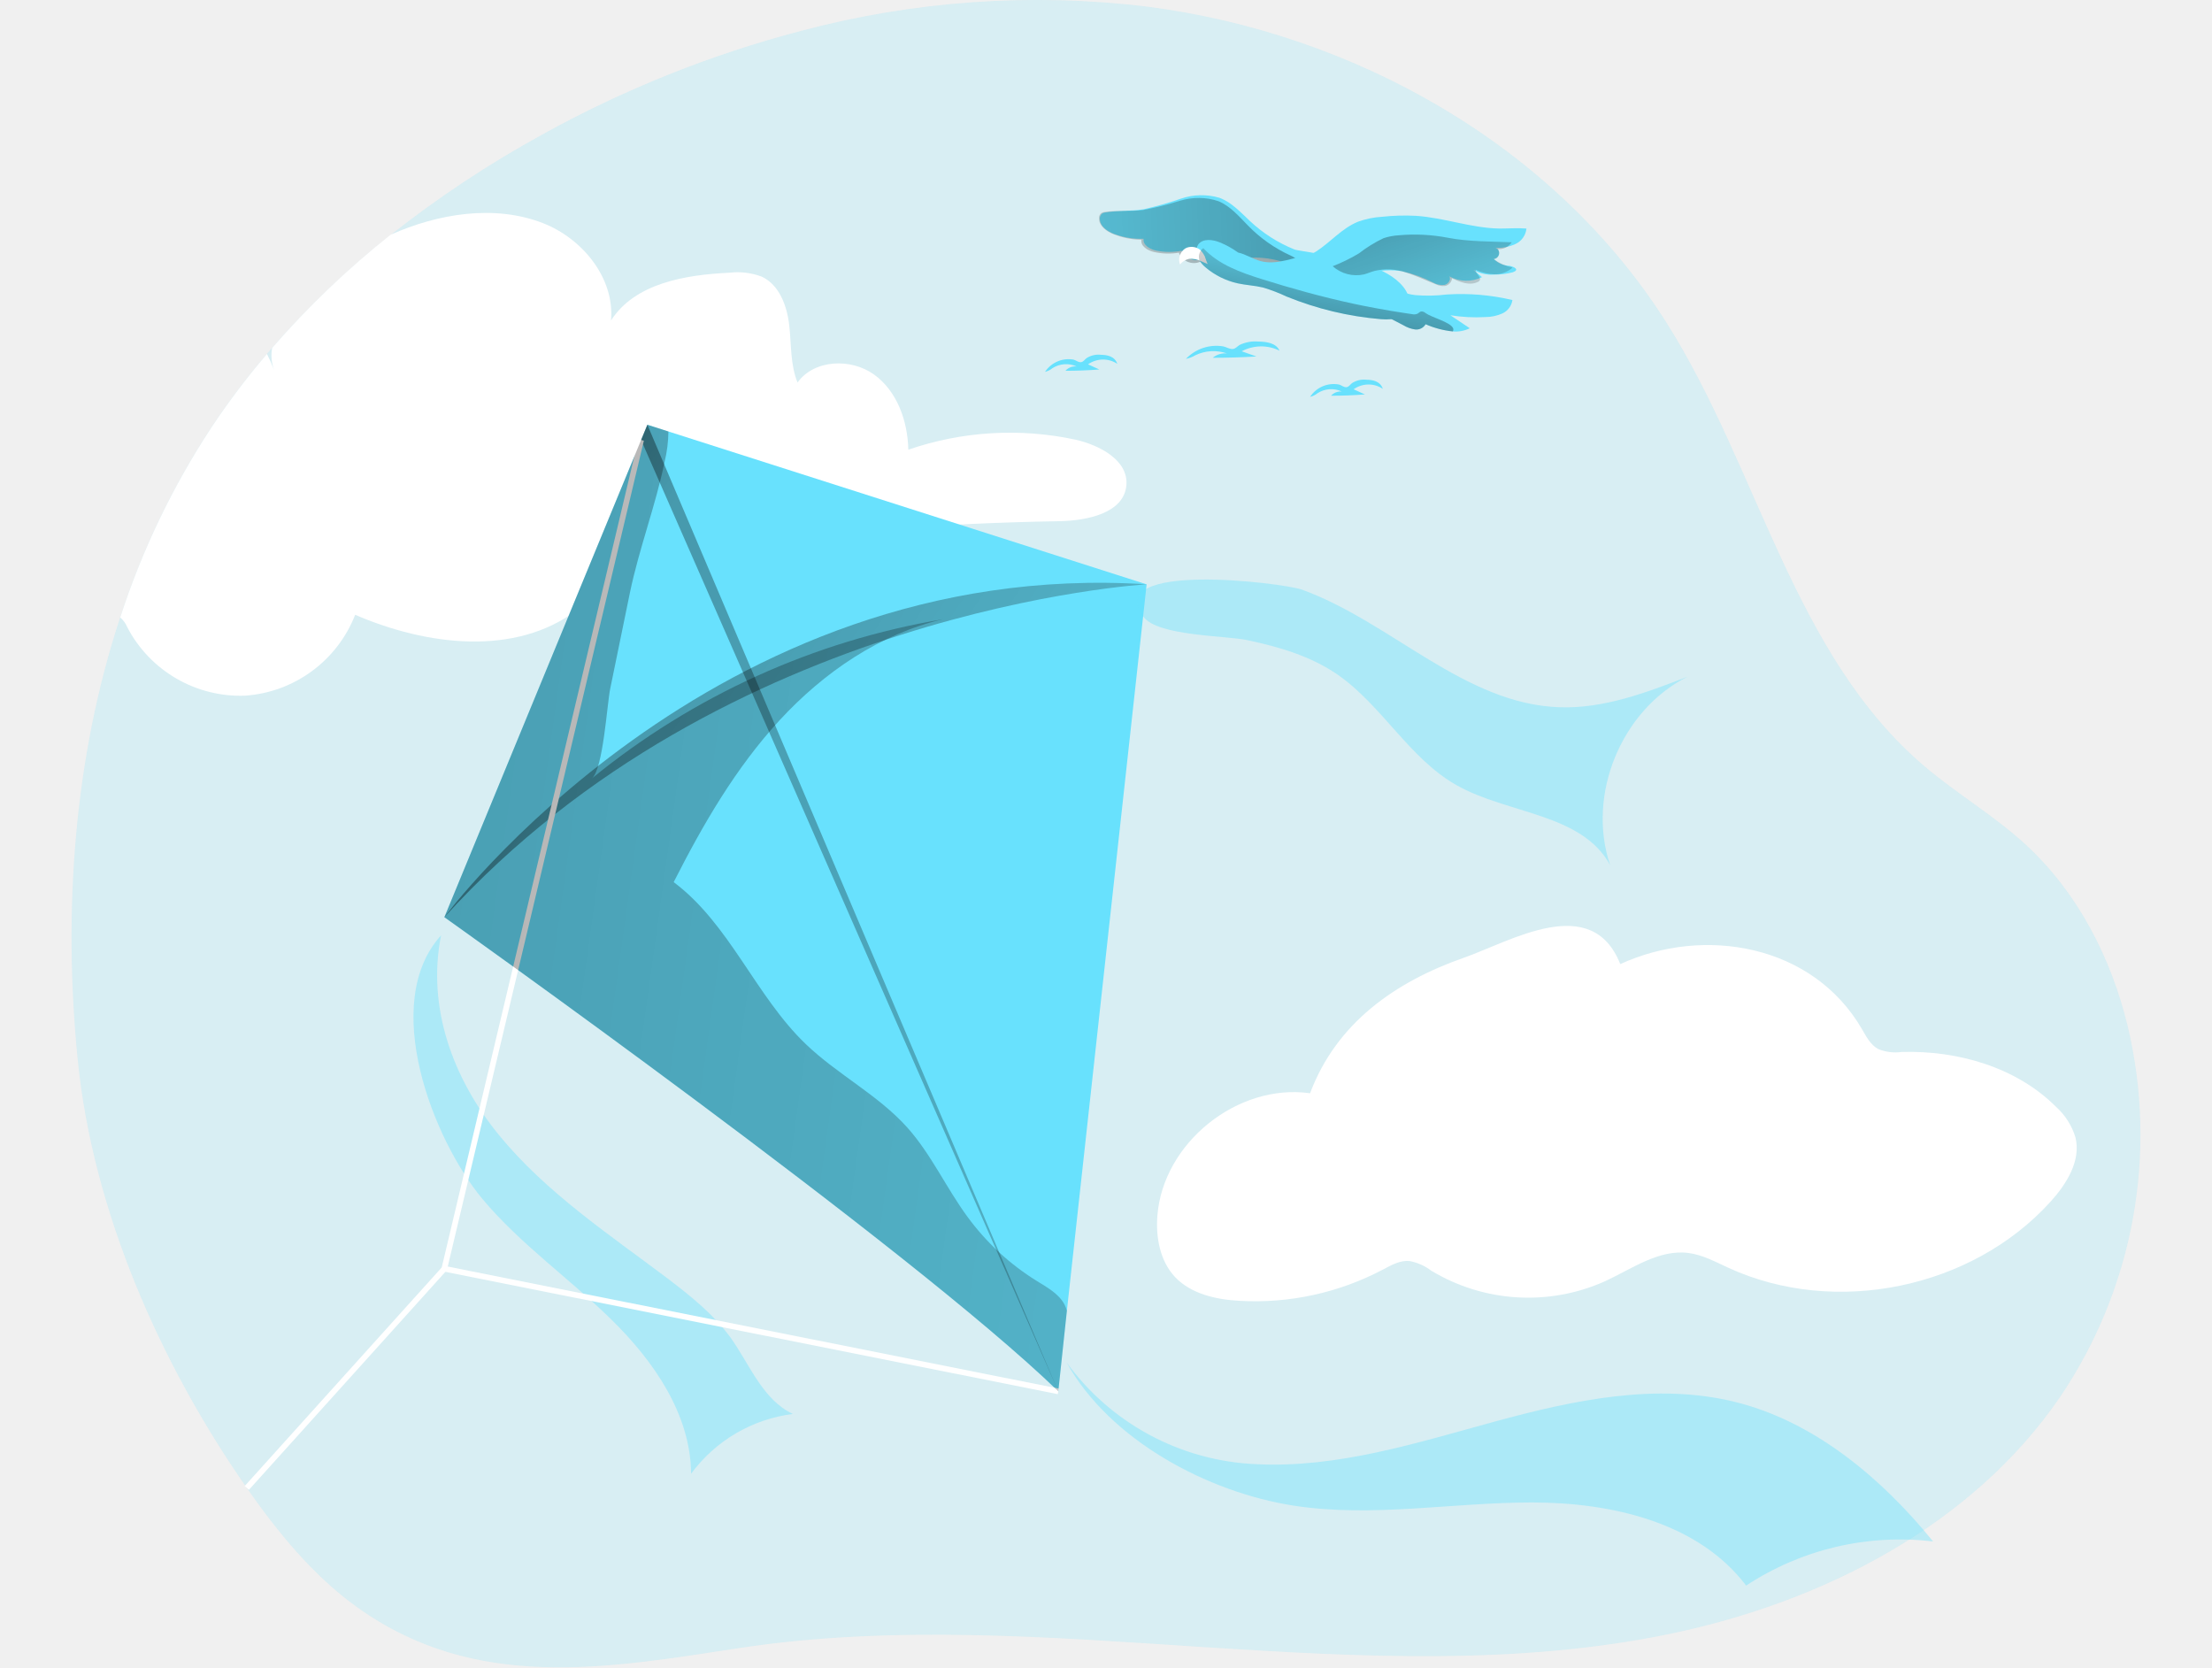
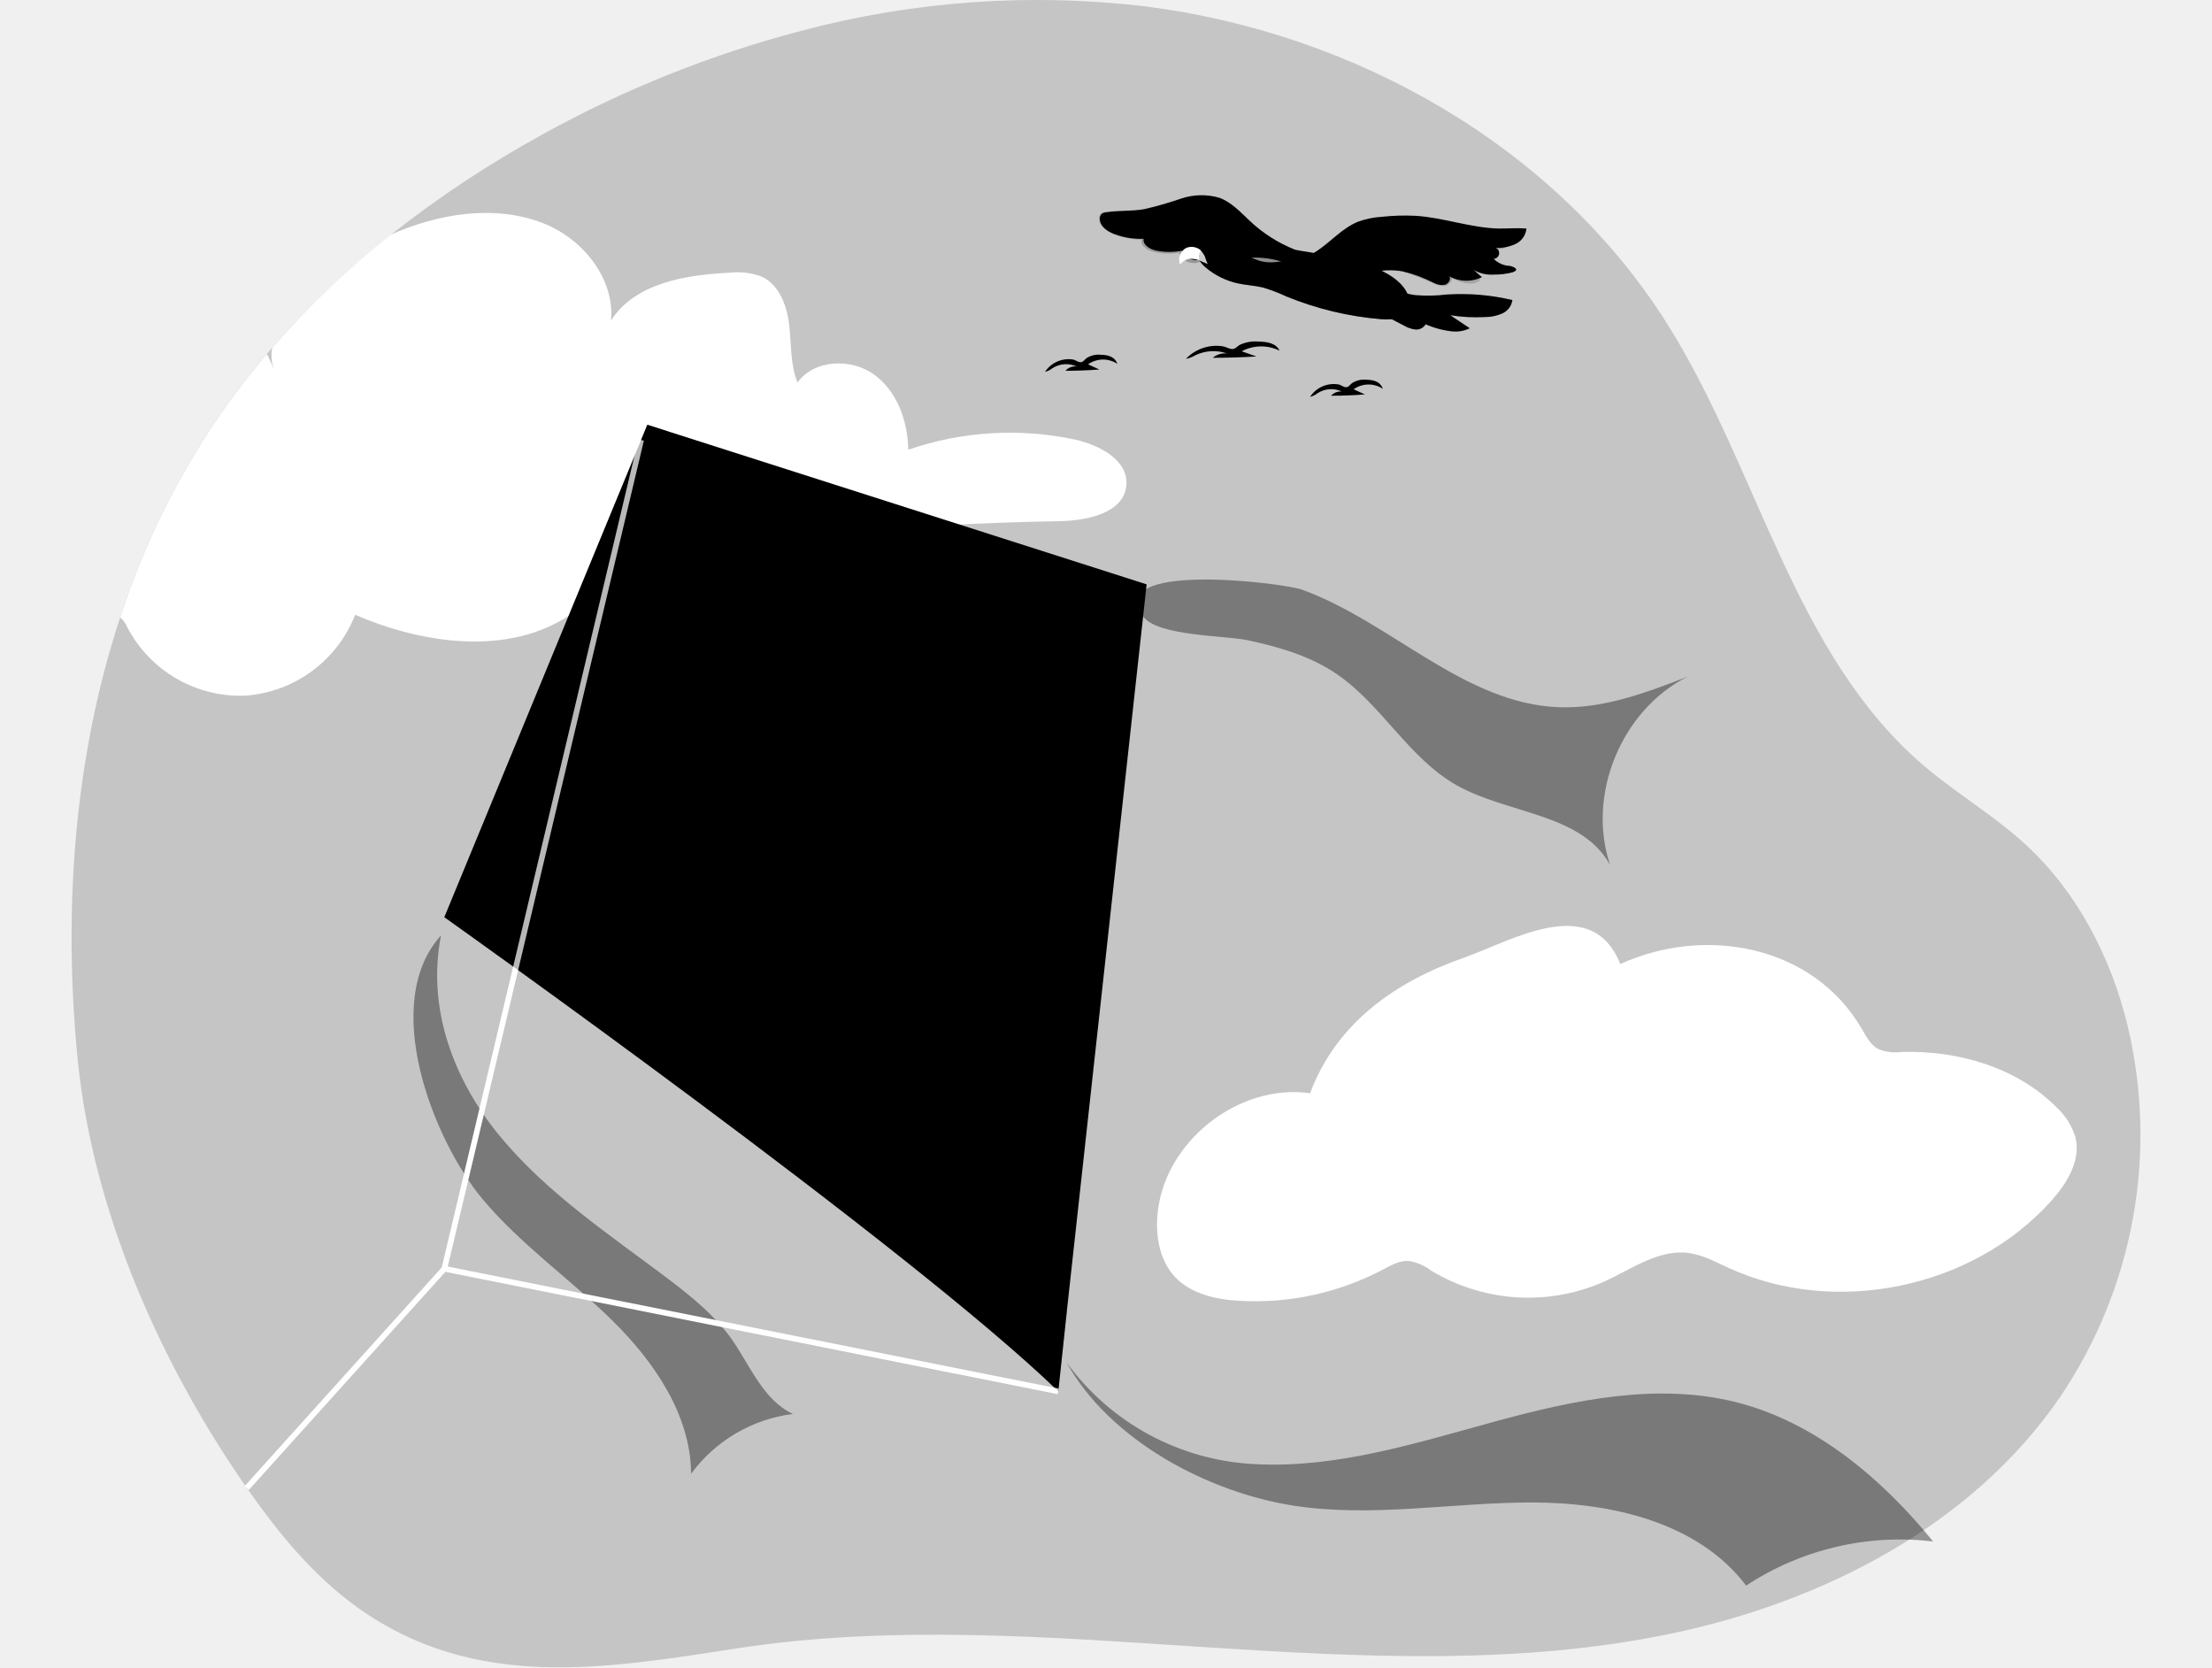
<svg xmlns="http://www.w3.org/2000/svg" xmlns:xlink="http://www.w3.org/1999/xlink" id="Layer_1" data-name="Layer 1" viewBox="0 0 365.83 294.8" width="406" height="306" class="illustration styles_illustrationTablet__1DWOa">
  <defs>
    <linearGradient id="linear-gradient" x1="356.6" y1="161.95" x2="252.42" y2="198.82" gradientTransform="translate(-46.22 -222.54) rotate(17.35) scale(1.01)" gradientUnits="userSpaceOnUse">
      <stop offset="0.01" />
      <stop offset="0.13" stop-opacity="0.69" />
      <stop offset="0.25" stop-opacity="0.32" />
      <stop offset="1" stop-opacity="0" />
    </linearGradient>
    <linearGradient id="linear-gradient-2" x1="79.5" y1="523.53" x2="299.76" y2="673.17" gradientTransform="translate(-31.34 -445.03)" xlink:href="#linear-gradient" />
    <linearGradient id="linear-gradient-3" x1="-9.53" y1="483.97" x2="484.29" y2="819.45" gradientTransform="translate(-31.34 -445.03)" xlink:href="#linear-gradient" />
    <linearGradient id="linear-gradient-4" x1="-100.98" y1="567.98" x2="523.38" y2="654.82" gradientTransform="translate(-31.34 -445.03)" xlink:href="#linear-gradient" />
    <linearGradient id="linear-gradient-5" x1="263.05" y1="469.38" x2="278.6" y2="514.49" gradientTransform="translate(-31.34 -445.03)" xlink:href="#linear-gradient" />
    <linearGradient id="linear-gradient-6" x1="251.57" y1="506.93" x2="255.32" y2="483.31" gradientTransform="translate(-31.34 -445.03)" xlink:href="#linear-gradient" />
  </defs>
-   <path d="M351.59,247.05c-15.57,22.69-41.91,36.2-68.85,41.81S228,293,200.49,291.24c-27.3-1.77-55.28-4-82.47.16-23.46,3.59-46.63,7.75-67.51-7.22-7.82-5.61-14-13.2-19.52-21.09-15.33-22-27.22-48.92-29.9-75.71C-1.52,161.18.4,134,8.6,109.15a139.19,139.19,0,0,1,16.2-33.7,134.08,134.08,0,0,1,9.75-12.89c.29-.36.6-.72.92-1.07A157.79,157.79,0,0,1,56.4,41.56,193.57,193.57,0,0,1,83.25,23.78,198.5,198.5,0,0,1,129,5.46a162,162,0,0,1,61.18-4.29c36.73,4.73,72.1,24.62,91.88,55.94,16.26,25.73,22.37,58.65,45.57,78.36,5.79,4.92,12.43,8.79,18,13.95,9.09,8.39,15,19.89,17.92,31.9A82.77,82.77,0,0,1,351.59,247.05Z" transform="translate(0 0)" fill="#68e1fd" opacity="0.18" style="isolation: isolate;" />
-   <path d="M208.37,39.08c-1.66-1.56-3.26-3.32-5.4-4.11a11.25,11.25,0,0,0-6.77.14A63.1,63.1,0,0,1,189.58,37c-2.21.36-4.49.2-6.71.55a1.3,1.3,0,0,0-.64.2,1.13,1.13,0,0,0-.41.94c0,1.34,1.38,2.26,2.64,2.72a13.41,13.41,0,0,0,5.1.81c-.17,1.14,1.19,1.89,2.33,2.11a11.73,11.73,0,0,0,4.42,0A3,3,0,0,0,198.84,46a2.9,2.9,0,0,0,2.65-1.53,3.66,3.66,0,0,0,3.34,1.6c1.3,0,2.57-.4,3.86-.51a15.88,15.88,0,0,1,5.47.75c.93.26,7.8.73,8.45-.32s-5.57-1.55-6.39-1.89A25.18,25.18,0,0,1,208.37,39.08Z" transform="translate(0 0)" fill="#68e1fd" />
+   <path d="M351.59,247.05c-15.57,22.69-41.91,36.2-68.85,41.81S228,293,200.49,291.24c-27.3-1.77-55.28-4-82.47.16-23.46,3.59-46.63,7.75-67.51-7.22-7.82-5.61-14-13.2-19.52-21.09-15.33-22-27.22-48.92-29.9-75.71C-1.52,161.18.4,134,8.6,109.15a139.19,139.19,0,0,1,16.2-33.7,134.08,134.08,0,0,1,9.75-12.89c.29-.36.6-.72.92-1.07A157.79,157.79,0,0,1,56.4,41.56,193.57,193.57,0,0,1,83.25,23.78,198.5,198.5,0,0,1,129,5.46a162,162,0,0,1,61.18-4.29c36.73,4.73,72.1,24.62,91.88,55.94,16.26,25.73,22.37,58.65,45.57,78.36,5.79,4.92,12.43,8.79,18,13.95,9.09,8.39,15,19.89,17.92,31.9A82.77,82.77,0,0,1,351.59,247.05Z" transform="translate(0 0)" fill="currentColor" opacity="0.18" style="isolation: isolate;" />
+   <path d="M208.37,39.08c-1.66-1.56-3.26-3.32-5.4-4.11a11.25,11.25,0,0,0-6.77.14A63.1,63.1,0,0,1,189.58,37c-2.21.36-4.49.2-6.71.55a1.3,1.3,0,0,0-.64.2,1.13,1.13,0,0,0-.41.94c0,1.34,1.38,2.26,2.64,2.72a13.41,13.41,0,0,0,5.1.81c-.17,1.14,1.19,1.89,2.33,2.11a11.73,11.73,0,0,0,4.42,0A3,3,0,0,0,198.84,46a2.9,2.9,0,0,0,2.65-1.53,3.66,3.66,0,0,0,3.34,1.6c1.3,0,2.57-.4,3.86-.51a15.88,15.88,0,0,1,5.47.75c.93.26,7.8.73,8.45-.32s-5.57-1.55-6.39-1.89A25.18,25.18,0,0,1,208.37,39.08Z" transform="translate(0 0)" fill="currentColor" />
  <path d="M208,39.86c-1.59-1.62-3.12-3.43-5.21-4.29a11,11,0,0,0-6.73-.09,60.61,60.61,0,0,1-6.63,1.66c-2.21.29-4.47,0-6.68.33a1.29,1.29,0,0,0-.64.19,1.11,1.11,0,0,0-.44.92c0,1.34,1.27,2.3,2.51,2.8a13.39,13.39,0,0,0,5,1c-.21,1.14,1.11,1.93,2.24,2.18a11.53,11.53,0,0,0,4.38.12,2.84,2.84,0,0,0,5.13.39,3.64,3.64,0,0,0,3.26,1.71c1.29,0,2.56-.31,3.85-.38a15.53,15.53,0,0,1,5.4.93c.91.28,2.64,1,3.32-.07s-.39-1.71-1.19-2.07A24.8,24.8,0,0,1,208,39.86Z" transform="translate(0 0)" fill="url(#linear-gradient)" />
  <path d="M186.52,85.79c-.41,4.92-6.9,6.27-11.84,6.36a540.15,540.15,0,0,0-62.76,4.74c-5,.67-10.07,1.46-14.3,4.14-3,1.9-5.37,4.64-8.2,6.79-10.94,8.31-26.66,6.33-39.27.88A22.59,22.59,0,0,1,30.71,123,22.56,22.56,0,0,1,9.85,110.9a4.48,4.48,0,0,0-1.25-1.73,139.19,139.19,0,0,1,16.2-33.7,134.08,134.08,0,0,1,9.75-12.89,29.42,29.42,0,0,1,1.27,2.87,7.45,7.45,0,0,1-.35-3.94,157.06,157.06,0,0,1,20.93-20c8.42-3.76,18.39-5.38,26.92-2.07,7,2.71,12.73,9.72,12.07,17.22,4.24-6.59,13.12-8.07,20.94-8.44a12.16,12.16,0,0,1,5.73.7c3.1,1.46,4.45,5.16,4.84,8.57s.18,7,1.47,10.14c2.95-4.09,9.45-4.35,13.54-1.4s5.94,8.24,6.05,13.28a55.19,55.19,0,0,1,29.57-1.77C181.83,78.72,186.89,81.4,186.52,85.79Z" transform="translate(0 0)" fill="#fff" />
-   <path d="M190.1,103.32,176,231.75,174.48,246c-26.35-25.53-108.56-83.83-108.56-83.83l35.9-87.07,3.72,1.19Z" transform="translate(0 0)" fill="#68e1fd" />
+   <path d="M190.1,103.32,176,231.75,174.48,246c-26.35-25.53-108.56-83.83-108.56-83.83l35.9-87.07,3.72,1.19Z" transform="translate(0 0)" fill="currentColor" />
  <path d="M65.91,162.18s47.2-63.76,124.19-58.87C190.1,103.31,115.46,107.57,65.91,162.18Z" transform="translate(0 0)" fill="url(#linear-gradient-2)" />
  <polygon points="101.82 75.11 174.48 246.01 100.71 77.8 101.82 75.11" fill="url(#linear-gradient-3)" />
-   <path d="M217.56,104.25c15.85,5.77,28.73,20.25,45.59,20.8,7.79.26,15.3-2.59,22.57-5.39-11.69,5.88-17.86,20.91-13.66,33.3-5-9.18-18.09-9-27.18-14.14-8.36-4.74-13.14-14.07-21-19.53-4.77-3.29-10.34-4.91-16-6.11-3.89-.82-15.85-.71-18.36-4.14C182.33,99.18,213.93,103,217.56,104.25Z" transform="translate(0 0)" fill="#68e1fd" opacity="0.39" style="isolation: isolate;" />
-   <path d="M209.46,258.88c14.35.73,28.37-3.76,42.23-7.54s28.53-6.91,42.48-3.46,25.84,13.39,35,24.67a49.37,49.37,0,0,0-33.06,7.8c-8.49-11.2-23.84-14.7-37.89-14.7s-28.19,2.71-42.08.57c-15.27-2.36-32.58-11.6-40.21-25.35A43.72,43.72,0,0,0,209.46,258.88Z" transform="translate(0 0)" fill="#68e1fd" opacity="0.39" style="isolation: isolate;" />
-   <path d="M72.66,212c6.7,8,15.43,14.08,22.89,21.41s13.92,16.7,14,27.16a26.49,26.49,0,0,1,18-10.57c-5.33-2.5-7.6-8.69-11-13.47-3-4.11-7-7.32-11-10.37-10.48-7.9-21.61-15.27-29.93-25.42-8.12-9.9-12.84-22.57-10.28-35.37C54.48,177.34,63.88,201.45,72.66,212Z" transform="translate(0 0)" fill="#68e1fd" opacity="0.39" style="isolation: isolate;" />
+   <path d="M217.56,104.25c15.85,5.77,28.73,20.25,45.59,20.8,7.79.26,15.3-2.59,22.57-5.39-11.69,5.88-17.86,20.91-13.66,33.3-5-9.18-18.09-9-27.18-14.14-8.36-4.74-13.14-14.07-21-19.53-4.77-3.29-10.34-4.91-16-6.11-3.89-.82-15.85-.71-18.36-4.14C182.33,99.18,213.93,103,217.56,104.25Z" transform="translate(0 0)" fill="currentColor" opacity="0.39" style="isolation: isolate;" />
+   <path d="M209.46,258.88c14.35.73,28.37-3.76,42.23-7.54s28.53-6.91,42.48-3.46,25.84,13.39,35,24.67a49.37,49.37,0,0,0-33.06,7.8c-8.49-11.2-23.84-14.7-37.89-14.7s-28.19,2.71-42.08.57c-15.27-2.36-32.58-11.6-40.21-25.35A43.72,43.72,0,0,0,209.46,258.88Z" transform="translate(0 0)" fill="currentColor" opacity="0.39" style="isolation: isolate;" />
+   <path d="M72.66,212c6.7,8,15.43,14.08,22.89,21.41s13.92,16.7,14,27.16a26.49,26.49,0,0,1,18-10.57c-5.33-2.5-7.6-8.69-11-13.47-3-4.11-7-7.32-11-10.37-10.48-7.9-21.61-15.27-29.93-25.42-8.12-9.9-12.84-22.57-10.28-35.37C54.48,177.34,63.88,201.45,72.66,212Z" transform="translate(0 0)" fill="currentColor" opacity="0.39" style="isolation: isolate;" />
  <polyline points="100.71 77.8 65.91 224.34 30.99 263.08" fill="none" stroke="#fff" stroke-miterlimit="10" />
  <line x1="65.91" y1="224.33" x2="174.48" y2="246.01" fill="none" stroke="#fff" stroke-miterlimit="10" />
  <path d="M176,231.75,174.48,246c-26.35-25.53-108.56-83.83-108.56-83.83l35.9-87.07,3.72,1.19a24,24,0,0,1-.67,5.34c-1.61,7.82-4.51,15.32-6.14,23.17-1.17,5.67-2.32,11.35-3.49,17C94.68,124.56,94,136,92,137.64a132.82,132.82,0,0,1,62.08-28.15c-11.16,2.59-21.05,9.38-28.83,17.8s-13.6,18.47-18.78,28.68c9.9,7.41,14.43,20.06,23.34,28.62,5.61,5.39,12.81,9,18,14.8,4.22,4.74,6.87,10.67,10.63,15.78a43.72,43.72,0,0,0,12.21,11.3c1.84,1.14,3.87,2.24,4.91,4.14A6.67,6.67,0,0,1,176,231.75Z" transform="translate(0 0)" fill="url(#linear-gradient-4)" />
  <path d="M219,193.3c-12.8-1.82-26,8.76-27,21.65-.3,3.86.47,8,3.11,10.83,2.84,3,7.27,4,11.42,4.22a48.41,48.41,0,0,0,25.34-5.52c1.48-.78,3-1.67,4.71-1.52a9.24,9.24,0,0,1,3.85,1.71,33.19,33.19,0,0,0,30.72,1.87c4.79-2.21,9.52-5.68,14.76-5,2.5.32,4.77,1.57,7.06,2.62,18.87,8.67,43.09,3.68,57-11.73,2.83-3.13,5.38-7.23,4.37-11.33a11.93,11.93,0,0,0-3.43-5.4c-7-7-17.37-10-27.3-9.7a8.07,8.07,0,0,1-4.15-.52c-1.35-.73-2.1-2.19-2.87-3.52-8.71-15-27.93-18.28-42.74-11.5-5.06-12.76-19.32-4.05-27.69-1.11C234.12,173.57,223.66,180.85,219,193.3Z" transform="translate(0 0)" fill="#fff" />
-   <path d="M236.12,55.12a1.24,1.24,0,0,1-.18.22,3.7,3.7,0,0,1-2.51,1.09,10.37,10.37,0,0,1-1.93,0,56.67,56.67,0,0,1-16.66-4,29.76,29.76,0,0,0-4.18-1.6c-1.46-.35-3-.41-4.45-.73a13.21,13.21,0,0,1-5.7-2.83A5.32,5.32,0,0,1,199.4,46a2.38,2.38,0,0,1-.2-2.74c.83-1.16,2.62-.92,3.93-.37a15.13,15.13,0,0,1,3.14,1.76c1.34.29,2.62,1.15,4,1.52,3,.8,6.07-.82,9.15-1.22,3.45-.45,6.9.67,10.13,2,2.18.88,4.41,1.9,5.89,3.72a5.35,5.35,0,0,1,.8,1.31A3.33,3.33,0,0,1,236.12,55.12Z" transform="translate(0 0)" fill="#68e1fd" />
-   <path d="M254.78,53.05A3.07,3.07,0,0,1,253,55.42a7.38,7.38,0,0,1-3,.64,28.52,28.52,0,0,1-6.19-.32c1.14.77,2.28,1.54,3.43,2.3a5.66,5.66,0,0,1-3,.56,16.07,16.07,0,0,1-4.81-1.27,1.89,1.89,0,0,1-1.87.92,5.49,5.49,0,0,1-2.07-.75l-2.06-1.07-1.25-.65a4.56,4.56,0,0,1-1.31-.9,1.9,1.9,0,0,1-.3-.44,6.31,6.31,0,0,1-.47-1.18c-.61-1.91-.75-3.42,1.76-2.77,1.46.38,2.89,1,4.37,1.43a9.58,9.58,0,0,0,1.4.26,26.9,26.9,0,0,0,5.53-.11A39.42,39.42,0,0,1,254.78,53.05Z" transform="translate(0 0)" fill="#68e1fd" />
-   <path d="M220.1,44.45c2.56-1.67,4.5-4.07,7.38-5.25a15,15,0,0,1,4.24-.87,37.57,37.57,0,0,1,6-.17c5,.33,9.79,2.17,14.78,2.25,1.59,0,3.18-.13,4.76,0a3.37,3.37,0,0,1-2,2.76,7.5,7.5,0,0,1-3.46.65,1,1,0,0,1-.34,1.93A4,4,0,0,0,254.25,47c.84.15,1.87.69.6,1.14a12.73,12.73,0,0,1-3.36.41,6.22,6.22,0,0,1-3.6-.84L249.4,49a6.2,6.2,0,0,1-5.77-.14c.35.58-.19,1.36-.85,1.51a3.17,3.17,0,0,1-2-.4,23.52,23.52,0,0,0-5.46-2c-3.81-.67-7.64.71-11.45,1.36-2.54.43-9.57.7-10.31-2.79A14.73,14.73,0,0,0,220.1,44.45Z" transform="translate(0 0)" fill="#68e1fd" />
+   <path d="M236.12,55.12a1.24,1.24,0,0,1-.18.22,3.7,3.7,0,0,1-2.51,1.09,10.37,10.37,0,0,1-1.93,0,56.67,56.67,0,0,1-16.66-4,29.76,29.76,0,0,0-4.18-1.6c-1.46-.35-3-.41-4.45-.73a13.21,13.21,0,0,1-5.7-2.83A5.32,5.32,0,0,1,199.4,46a2.38,2.38,0,0,1-.2-2.74c.83-1.16,2.62-.92,3.93-.37a15.13,15.13,0,0,1,3.14,1.76c1.34.29,2.62,1.15,4,1.52,3,.8,6.07-.82,9.15-1.22,3.45-.45,6.9.67,10.13,2,2.18.88,4.41,1.9,5.89,3.72a5.35,5.35,0,0,1,.8,1.31A3.33,3.33,0,0,1,236.12,55.12Z" transform="translate(0 0)" fill="currentColor" />
+   <path d="M254.78,53.05A3.07,3.07,0,0,1,253,55.42a7.38,7.38,0,0,1-3,.64,28.52,28.52,0,0,1-6.19-.32c1.14.77,2.28,1.54,3.43,2.3a5.66,5.66,0,0,1-3,.56,16.07,16.07,0,0,1-4.81-1.27,1.89,1.89,0,0,1-1.87.92,5.49,5.49,0,0,1-2.07-.75l-2.06-1.07-1.25-.65a4.56,4.56,0,0,1-1.31-.9,1.9,1.9,0,0,1-.3-.44,6.31,6.31,0,0,1-.47-1.18c-.61-1.91-.75-3.42,1.76-2.77,1.46.38,2.89,1,4.37,1.43a9.58,9.58,0,0,0,1.4.26,26.9,26.9,0,0,0,5.53-.11A39.42,39.42,0,0,1,254.78,53.05Z" transform="translate(0 0)" fill="currentColor" />
+   <path d="M220.1,44.45c2.56-1.67,4.5-4.07,7.38-5.25a15,15,0,0,1,4.24-.87,37.57,37.57,0,0,1,6-.17c5,.33,9.79,2.17,14.78,2.25,1.59,0,3.18-.13,4.76,0a3.37,3.37,0,0,1-2,2.76,7.5,7.5,0,0,1-3.46.65,1,1,0,0,1-.34,1.93A4,4,0,0,0,254.25,47c.84.15,1.87.69.6,1.14a12.73,12.73,0,0,1-3.36.41,6.22,6.22,0,0,1-3.6-.84L249.4,49a6.2,6.2,0,0,1-5.77-.14c.35.58-.19,1.36-.85,1.51a3.17,3.17,0,0,1-2-.4,23.52,23.52,0,0,0-5.46-2c-3.81-.67-7.64.71-11.45,1.36-2.54.43-9.57.7-10.31-2.79A14.73,14.73,0,0,0,220.1,44.45Z" transform="translate(0 0)" fill="currentColor" />
  <path d="M197.24,43.78a1.72,1.72,0,0,0-.66.43,2.33,2.33,0,0,0-.57,2.55,2.81,2.81,0,0,1,1.6-1,4.08,4.08,0,0,1,2.22.47l1.12.47c-.17-.07-.47-1.18-.58-1.4a4.59,4.59,0,0,0-.84-1.16A2.53,2.53,0,0,0,197.24,43.78Z" transform="translate(0 0)" fill="#fff" />
  <path d="M223,47.07a29.74,29.74,0,0,0,4.64-2.27A23.58,23.58,0,0,1,232,42.11a10.75,10.75,0,0,1,2.69-.51,31.34,31.34,0,0,1,8.7.44c3.74.72,7.47.63,11.27.8a2.7,2.7,0,0,1-2.44,1.2,1.17,1.17,0,0,1-.27,1.62,1.27,1.27,0,0,1-.45.19,9,9,0,0,0,3.31,1.46,4.62,4.62,0,0,1-3.19,1.19,8.34,8.34,0,0,1-3.36-.81c0,.72,1.1,1.31.71,1.92a.76.76,0,0,1-.38.28c-1.42.64-3.06,0-4.48-.69a1.57,1.57,0,0,1-1.21,1.36,3,3,0,0,1-1.64-.28c-1.77-.69-3.48-1.54-5.29-2.09a9.81,9.81,0,0,0-5.6-.28c-.61.17-1.19.43-1.8.6A6.29,6.29,0,0,1,223,47.07Z" transform="translate(0 0)" fill="url(#linear-gradient-5)" />
  <path d="M244.24,58.6a16.07,16.07,0,0,1-4.81-1.27,1.89,1.89,0,0,1-1.87.92,5.49,5.49,0,0,1-2.07-.75l-2.06-1.07a10.37,10.37,0,0,1-1.93,0,56.67,56.67,0,0,1-16.66-4,29.76,29.76,0,0,0-4.18-1.6c-1.46-.35-3-.41-4.45-.73a13.21,13.21,0,0,1-5.7-2.83A5.32,5.32,0,0,1,199.4,46v-.13a1.89,1.89,0,0,1,.72-2c2.69,2.92,6.62,4.31,10.41,5.5,5.26,1.65,10.58,3.13,16,4.3,1.37.3,2.74.57,4.11.82q2.69.51,5.37.9l1,.15a1.5,1.5,0,0,0,1-.08c.21-.12.37-.33.61-.39a1.06,1.06,0,0,1,.81.29c1.07.77,4.3,1.56,4.85,2.64A.67.67,0,0,1,244.24,58.6Z" transform="translate(0 0)" fill="url(#linear-gradient-6)" />
-   <path d="M197.05,63.45a5.34,5.34,0,0,0,1.69-.65,7.34,7.34,0,0,1,5.56-.31,3.4,3.4,0,0,0-2.51.77q3.87,0,7.73-.23l-2.61-.92A7.34,7.34,0,0,1,213.6,62c-.61-1.37-2.33-1.59-3.76-1.61a6.38,6.38,0,0,0-3.3.6c-.45.27-.7.68-1.23.72s-1.18-.38-1.68-.47A7.43,7.43,0,0,0,197.05,63.45Z" transform="translate(0 0)" fill="#68e1fd" />
-   <path d="M219,70.17a3.41,3.41,0,0,0,1.31-.64,4.45,4.45,0,0,1,4.3-.31,2.34,2.34,0,0,0-1.91.75q3,0,6-.23l-2-.91a4.55,4.55,0,0,1,5.17-.08c-.47-1.37-1.8-1.59-2.9-1.61a3.9,3.9,0,0,0-2.55.6c-.35.27-.55.67-1,.72s-.92-.39-1.3-.47A5,5,0,0,0,219,70.17Z" transform="translate(0 0)" fill="#68e1fd" />
-   <path d="M172.13,65.75a3.23,3.23,0,0,0,1.31-.65,4.48,4.48,0,0,1,4.3-.3,2.29,2.29,0,0,0-2,.76q3,0,6-.23l-2-.91a4.58,4.58,0,0,1,5.18-.09c-.48-1.36-1.81-1.58-2.91-1.6a3.9,3.9,0,0,0-2.55.6c-.35.27-.54.67-1,.71s-.92-.38-1.3-.46A5,5,0,0,0,172.13,65.75Z" transform="translate(0 0)" fill="#68e1fd" />
+   <path d="M197.05,63.45a5.34,5.34,0,0,0,1.69-.65,7.34,7.34,0,0,1,5.56-.31,3.4,3.4,0,0,0-2.51.77q3.87,0,7.73-.23l-2.61-.92A7.34,7.34,0,0,1,213.6,62c-.61-1.37-2.33-1.59-3.76-1.61a6.38,6.38,0,0,0-3.3.6c-.45.27-.7.68-1.23.72s-1.18-.38-1.68-.47A7.43,7.43,0,0,0,197.05,63.45Z" transform="translate(0 0)" fill="currentColor" />
+   <path d="M219,70.17a3.41,3.41,0,0,0,1.31-.64,4.45,4.45,0,0,1,4.3-.31,2.34,2.34,0,0,0-1.91.75q3,0,6-.23l-2-.91a4.55,4.55,0,0,1,5.17-.08c-.47-1.37-1.8-1.59-2.9-1.61a3.9,3.9,0,0,0-2.55.6c-.35.27-.55.67-1,.72s-.92-.39-1.3-.47A5,5,0,0,0,219,70.17Z" transform="translate(0 0)" fill="currentColor" />
+   <path d="M172.13,65.75a3.23,3.23,0,0,0,1.31-.65,4.48,4.48,0,0,1,4.3-.3,2.29,2.29,0,0,0-2,.76q3,0,6-.23l-2-.91a4.58,4.58,0,0,1,5.18-.09c-.48-1.36-1.81-1.58-2.91-1.6a3.9,3.9,0,0,0-2.55.6c-.35.27-.54.67-1,.71s-.92-.38-1.3-.46A5,5,0,0,0,172.13,65.75Z" transform="translate(0 0)" fill="currentColor" />
</svg>
